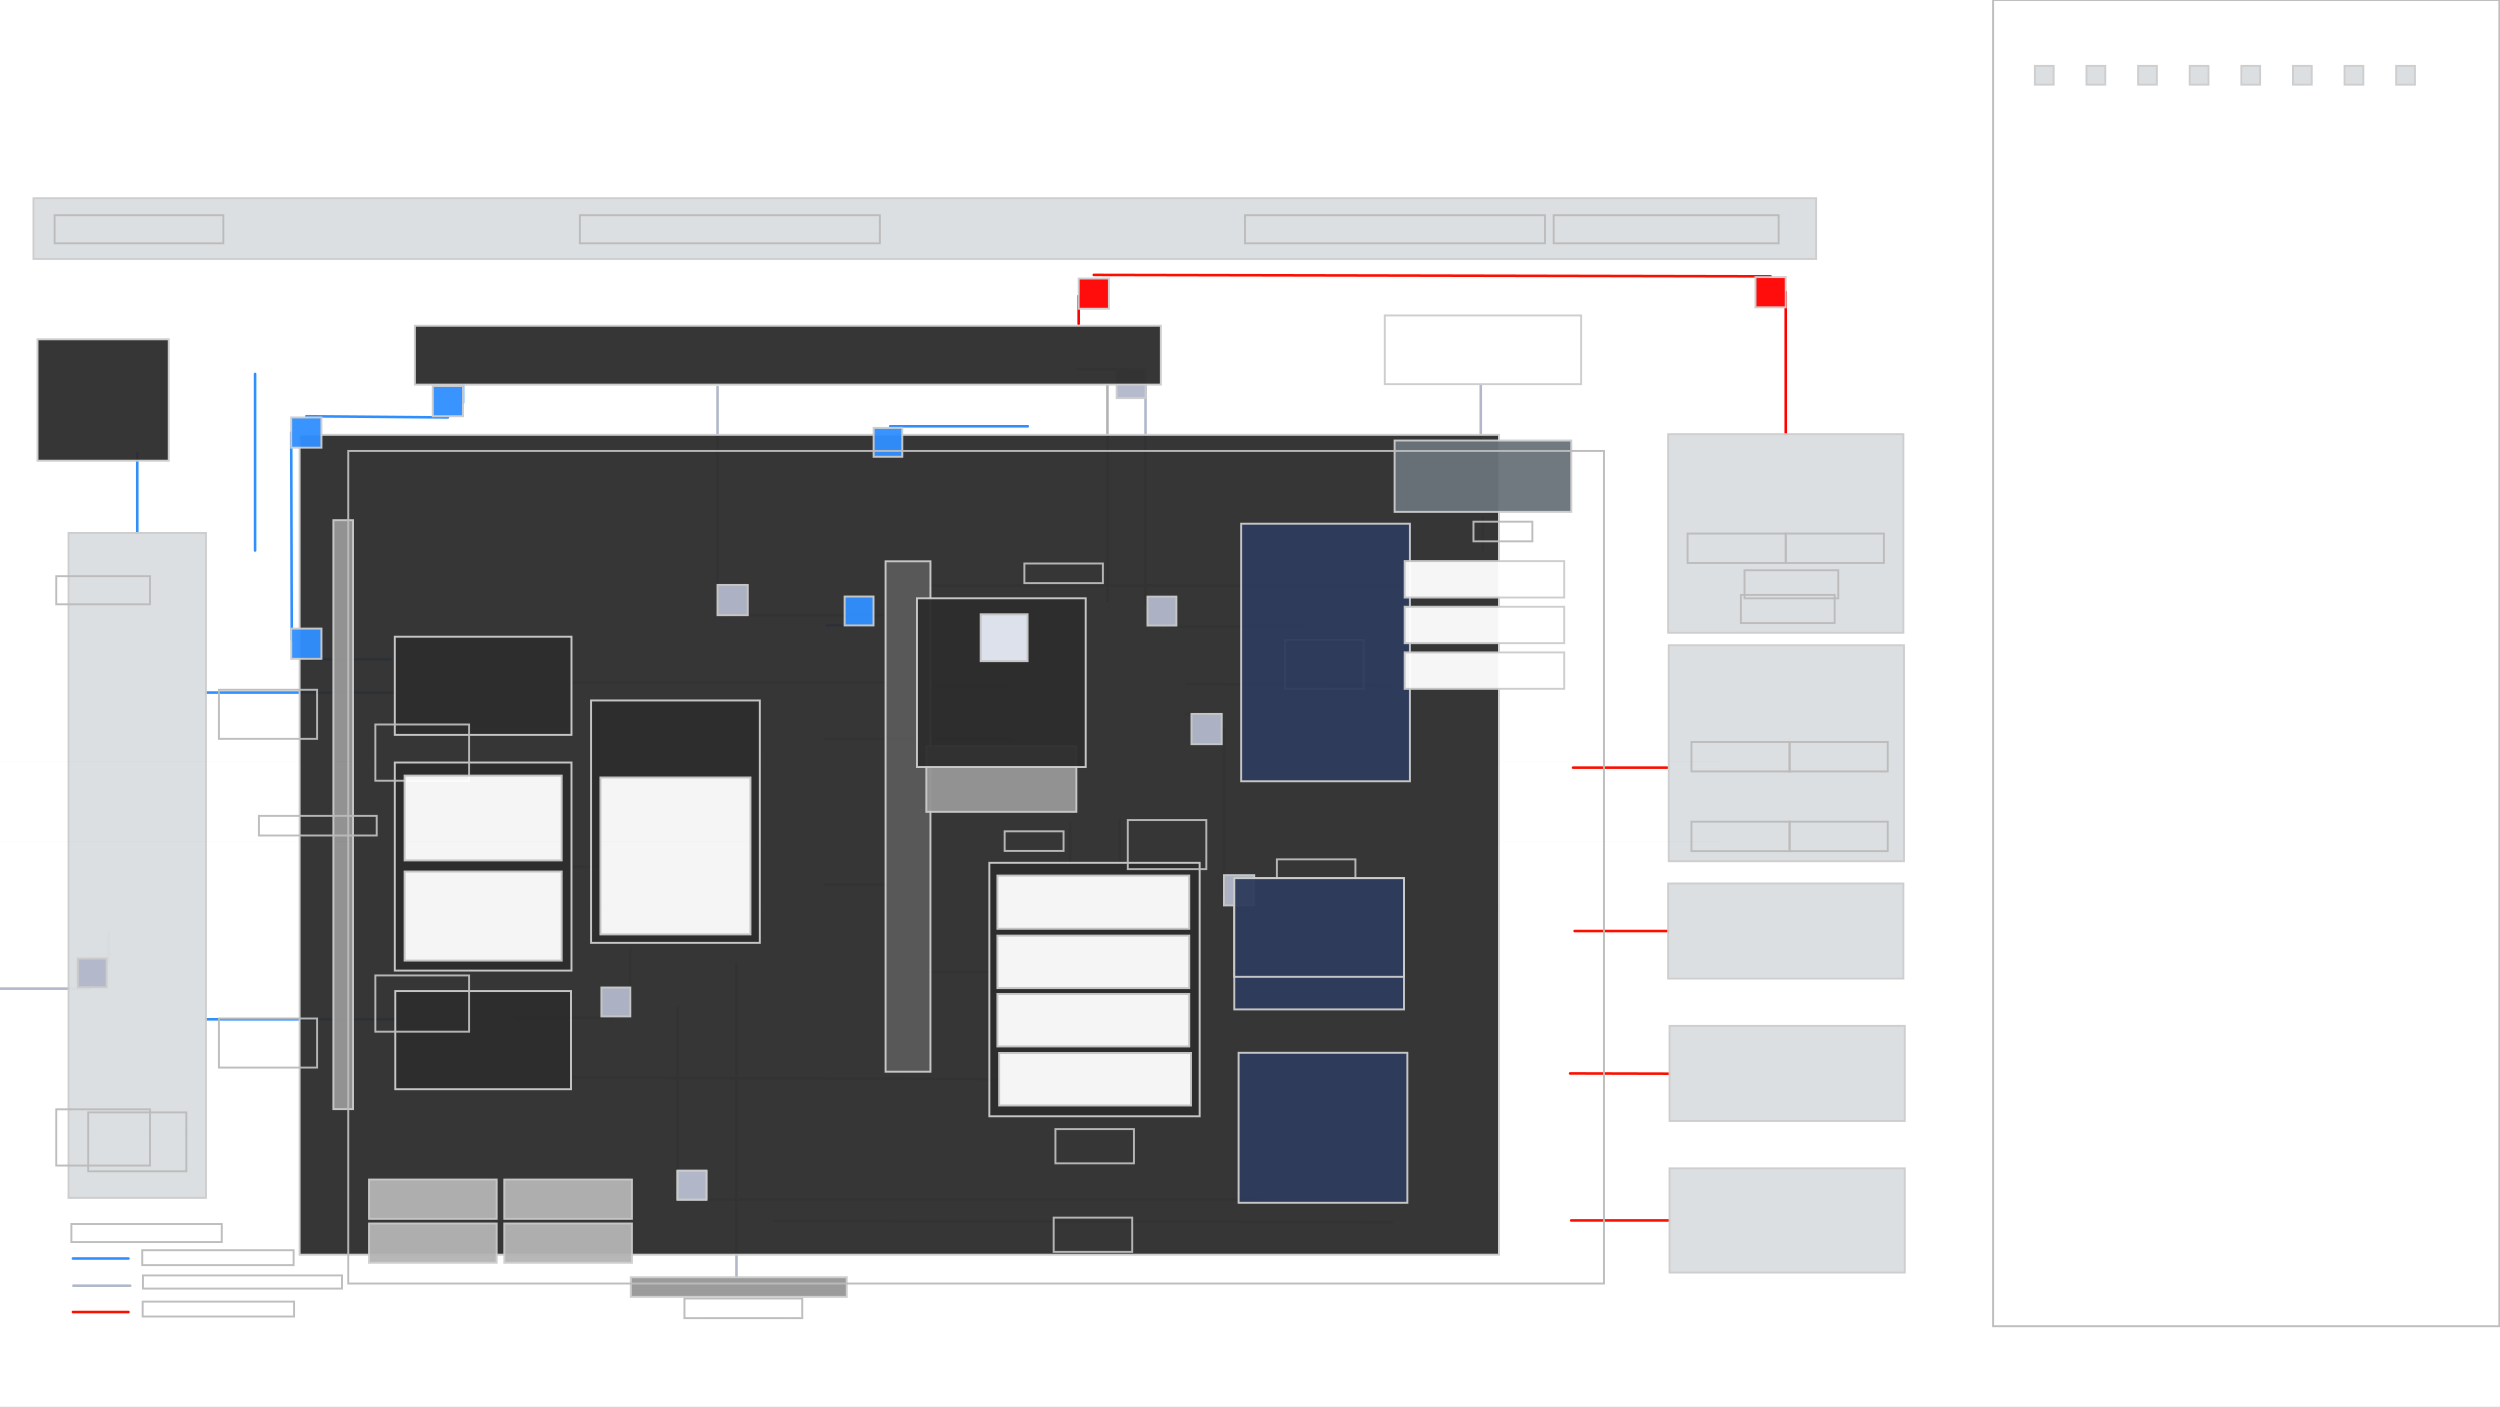
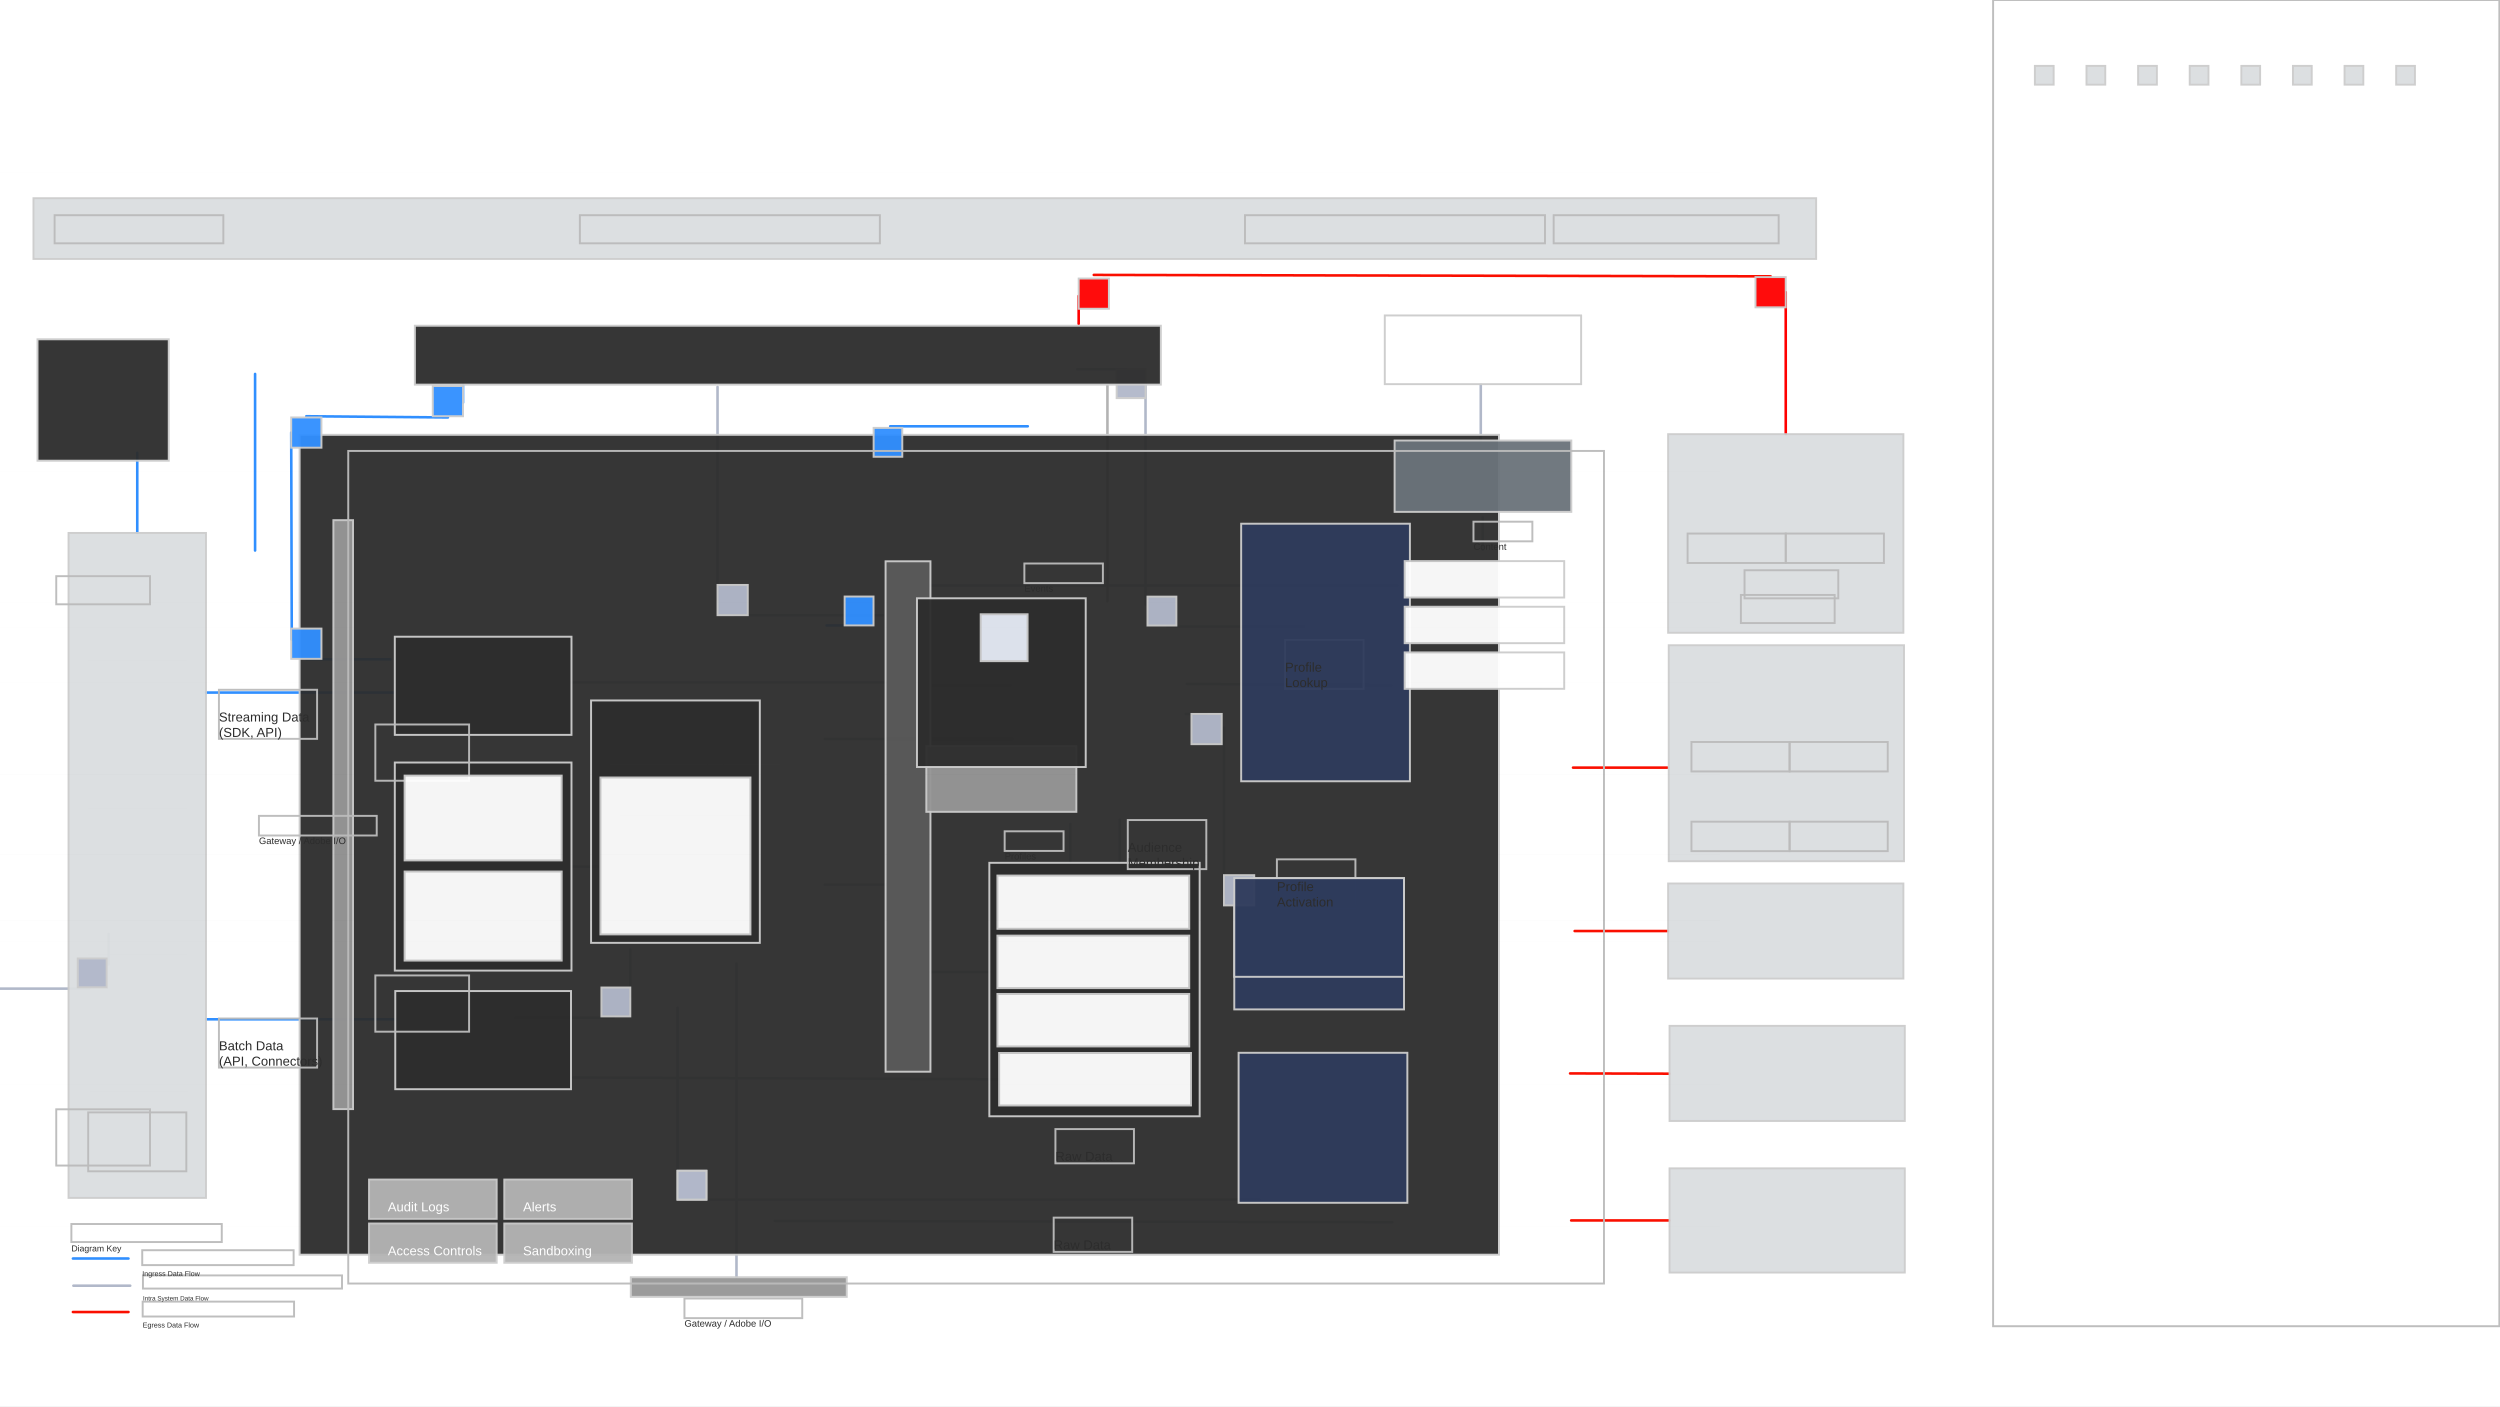
<svg xmlns="http://www.w3.org/2000/svg" viewBox="0 0 12192000 6858000" width="100%" height="100%" preserveAspectRatio="xMidYMid meet">
  <rect x="0" y="0" width="12192000" height="6858000" fill="#ffffff" />
  <g id="connectors">
    <line x1="2786996.00" y1="3327790.00" x2="4318784.00" y2="3327790.00" stroke="#B1B8C9" stroke-width="12700" fill="none" stroke-linecap="round" />
    <line x1="669387.00" y1="2208529.00" x2="669387.00" y2="2599121.00" stroke="#308FFF" stroke-width="12700" fill="none" stroke-linecap="round" />
    <line x1="4031189.00" y1="3050029.00" x2="4189522.00" y2="3050029.00" stroke="#308FFF" stroke-width="12700" fill="none" stroke-linecap="round" />
    <line x1="4341412.00" y1="2078854.00" x2="5012292.00" y2="2078854.00" stroke="#308FFF" stroke-width="12700" fill="none" stroke-linecap="round" />
    <line x1="1493846.00" y1="2029870.00" x2="2184282.00" y2="2035810.00" stroke="#308FFF" stroke-width="12700" fill="none" stroke-linecap="round" />
    <line x1="2258017.00" y1="1876631.00" x2="2258017.00" y2="1963496.00" stroke="#308FFF" stroke-width="12700" fill="none" stroke-linecap="round" />
    <line x1="1494503.00" y1="3215395.00" x2="1903872.00" y2="3215395.00" stroke="#308FFF" stroke-width="12700" fill="none" stroke-linecap="round" />
    <line x1="1004466.00" y1="4970913.00" x2="1927643.00" y2="4970913.00" stroke="#308FFF" stroke-width="12700" fill="none" stroke-linecap="round" />
    <line x1="2786996.00" y1="4226030.00" x2="3160826.00" y2="4228718.00" stroke="#B1B8C9" stroke-width="12700" fill="none" stroke-linecap="round" />
    <line x1="3073847.00" y1="4630479.00" x2="3073847.00" y2="4861577.00" stroke="#B1B8C9" stroke-width="12700" fill="none" stroke-linecap="round" />
    <line x1="2514600.00" y1="4963214.00" x2="2992239.00" y2="4963214.00" stroke="#B1B8C9" stroke-width="12700" fill="none" stroke-linecap="round" />
    <line x1="3591641.00" y1="4699296.00" x2="3591641.00" y2="6228827.00" stroke="#B1B8C9" stroke-width="12700" fill="none" stroke-linecap="round" />
    <line x1="6074824.00" y1="4420092.00" x2="6807197.00" y2="4422486.00" stroke="#B1B8C9" stroke-width="12700" fill="none" stroke-linecap="round" />
    <line x1="4529667.00" y1="3341994.00" x2="4926427.00" y2="3341996.00" stroke="#B1B8C9" stroke-width="12700" fill="none" stroke-linecap="round" />
    <line x1="4022457.00" y1="4314116.00" x2="4318785.00" y2="4314116.00" stroke="#B1B8C9" stroke-width="12700" fill="none" stroke-linecap="round" />
    <line x1="4537612.00" y1="4740244.00" x2="4824823.00" y2="4740244.00" stroke="#B1B8C9" stroke-width="12700" fill="none" stroke-linecap="round" />
    <line x1="4537612.00" y1="2855274.00" x2="6813233.00" y2="2855274.00" stroke="#B1B8C9" stroke-width="12700" fill="none" stroke-linecap="round" />
    <line x1="3364443.00" y1="5850429.00" x2="6139962.00" y2="5850429.00" stroke="#B1B8C9" stroke-width="12700" fill="none" stroke-linecap="round" />
    <line x1="3304173.00" y1="4915283.00" x2="3304173.00" y2="5779997.00" stroke="#B1B8C9" stroke-width="12700" fill="none" stroke-linecap="round" />
    <line x1="5692749.00" y1="3055552.00" x2="6356901.00" y2="3055552.00" stroke="#B1B8C9" stroke-width="12700" fill="none" stroke-linecap="round" />
    <line x1="5586487.00" y1="1871076.00" x2="5586487.00" y2="2947853.00" stroke="#B1B8C9" stroke-width="12700" fill="none" stroke-linecap="round" />
    <line x1="5253505.00" y1="1800651.00" x2="5493950.00" y2="1800651.00" stroke="#B1B8C9" stroke-width="12700" fill="none" stroke-linecap="round" />
    <line x1="5400721.00" y1="1879455.00" x2="5400721.00" y2="2931881.00" stroke="#B3B3B3" stroke-width="12700" fill="none" stroke-linecap="round" />
    <line x1="5219851.00" y1="4018763.00" x2="5219851.00" y2="4199319.00" stroke="#B1B8C9" stroke-width="12700" fill="none" stroke-linecap="round" />
    <line x1="5460766.00" y1="3997498.00" x2="5460766.00" y2="4199319.00" stroke="#B1B8C9" stroke-width="12700" fill="none" stroke-linecap="round" />
    <line x1="4022457.00" y1="3603790.00" x2="4936067.00" y2="3603790.00" stroke="#B1B8C9" stroke-width="12700" fill="none" stroke-linecap="round" />
    <line x1="7671371.00" y1="3743511.00" x2="8131277.00" y2="3743511.00" stroke="#FA0F00" stroke-width="12700" fill="none" stroke-linecap="round" />
    <line x1="7679267.00" y1="4540496.00" x2="8135205.00" y2="4540496.00" stroke="#FA0F00" stroke-width="12700" fill="none" stroke-linecap="round" />
    <line x1="7230847.00" y1="2522921.00" x2="7230847.00" y2="2681106.00" stroke="#B1B8C9" stroke-width="12700" fill="none" stroke-linecap="round" />
    <line x1="1004466.00" y1="3377620.00" x2="1920805.00" y2="3377620.00" stroke="#308FFF" stroke-width="12700" fill="none" stroke-linecap="round" />
    <line x1="430045.00" y1="3943128.00" x2="908729.00" y2="3943128.00" stroke="#D0D4DD" stroke-width="3175" fill="none" stroke-linecap="round" />
    <line x1="430045.00" y1="4654576.00" x2="908729.00" y2="4654576.00" stroke="#D0D4DD" stroke-width="3175" fill="none" stroke-linecap="round" />
    <line x1="430045.00" y1="3219323.00" x2="908729.00" y2="3219323.00" stroke="#D0D4DD" stroke-width="3175" fill="none" stroke-linecap="round" />
    <line x1="355601.00" y1="6137599.00" x2="626534.00" y2="6137599.00" stroke="#308FFF" stroke-width="12700" fill="none" stroke-linecap="round" />
    <line x1="357970.00" y1="6270095.00" x2="635001.00" y2="6270095.00" stroke="#B1B8C9" stroke-width="12700" fill="none" stroke-linecap="round" />
    <line x1="355601.00" y1="6398382.00" x2="626534.00" y2="6398382.00" stroke="#FA0F00" stroke-width="12700" fill="none" stroke-linecap="round" />
    <line x1="7657031.00" y1="5234878.00" x2="8142094.00" y2="5236143.00" stroke="#FA0F00" stroke-width="12700" fill="none" stroke-linecap="round" />
    <line x1="5969087.00" y1="3548569.00" x2="5969087.00" y2="4360188.00" stroke="#B1B8C9" stroke-width="12700" fill="none" stroke-linecap="round" />
    <line x1="5782733.00" y1="3481709.00" x2="5884358.00" y2="3481709.00" stroke="#B1B8C9" stroke-width="12700" fill="none" stroke-linecap="round" />
    <line x1="5260458.00" y1="1443323.00" x2="5260458.00" y2="1579229.00" stroke="#FF0000" stroke-width="12700" fill="none" stroke-linecap="round" />
    <line x1="5334189.00" y1="1340695.00" x2="8634887.00" y2="1347635.00" stroke="#FA0F00" stroke-width="12700" fill="none" stroke-linecap="round" />
    <line x1="1243975.00" y1="1823680.00" x2="1243976.00" y2="2684787.00" stroke="#308FFF" stroke-width="12700" fill="none" stroke-linecap="round" />
    <line x1="1420111.00" y1="2109545.00" x2="1422913.00" y2="3119295.00" stroke="#308FFF" stroke-width="12700" fill="none" stroke-linecap="round" />
    <line x1="7221460.00" y1="1873443.00" x2="7221460.00" y2="2148357.00" stroke="#B1B8C9" stroke-width="12700" fill="none" stroke-linecap="round" />
    <line x1="3499229.00" y1="1887133.00" x2="3499234.00" y2="2926382.00" stroke="#B1B8C9" stroke-width="12700" fill="none" stroke-linecap="round" />
    <line x1="3583172.00" y1="3000130.00" x2="4305782.00" y2="3000130.00" stroke="#B1B8C9" stroke-width="12700" fill="none" stroke-linecap="round" />
    <line x1="5788059.00" y1="3335270.00" x2="6783572.00" y2="3341994.00" stroke="#B1B8C9" stroke-width="12700" fill="none" stroke-linecap="round" />
    <line x1="3304173.00" y1="4915283.00" x2="3304173.00" y2="5779997.00" stroke="#B1B8C9" stroke-width="12700" fill="none" stroke-linecap="round" />
    <line x1="7662333.00" y1="5951925.00" x2="8142093.00" y2="5951925.00" stroke="#FA0F00" stroke-width="12700" fill="none" stroke-linecap="round" />
    <line x1="438511.00" y1="5323445.00" x2="917195.00" y2="5323445.00" stroke="#D0D4DD" stroke-width="3175" fill="none" stroke-linecap="round" />
    <line x1="2796196.00" y1="5254799.00" x2="4872691.00" y2="5263144.00" stroke="#B1B8C9" stroke-width="12700" fill="none" stroke-linecap="round" />
    <line x1="529717.00" y1="4554535.00" x2="529717.00" y2="4703120.00" stroke="#B1B8C9" stroke-width="12700" fill="none" stroke-linecap="round" />
    <line x1="-702494.00" y1="4821517.00" x2="434564.00" y2="4821517.00" stroke="#B1B8C9" stroke-width="12700" fill="none" stroke-linecap="round" />
    <line x1="8708622.00" y1="1425063.00" x2="8708783.00" y2="2117434.00" stroke="#FF0000" stroke-width="12700" fill="none" stroke-linecap="round" />
    <line x1="3778320.00" y1="5954036.00" x2="6790263.00" y2="5960390.00" stroke="#B1B8C9" stroke-width="12700" fill="none" stroke-linecap="round" />
  </g>
  <g id="boxes">
    <rect x="9719945.00" y="0.00" width="2468880.00" height="6467707.00" fill="none" stroke="#bbbbbb" stroke-width="9525" opacity="0.95" />
    <rect x="9923788.00" y="321411.00" width="91440.00" height="91440.00" fill="#DADDE0" stroke="#cccccc" stroke-width="9525" opacity="0.95" />
    <rect x="10175485.00" y="321411.00" width="91440.00" height="91440.00" fill="#DADDE0" stroke="#cccccc" stroke-width="9525" opacity="0.95" />
    <rect x="10427182.00" y="321411.00" width="91440.00" height="91440.00" fill="#DADDE0" stroke="#cccccc" stroke-width="9525" opacity="0.95" />
    <rect x="10678879.00" y="321411.00" width="91440.00" height="91440.00" fill="#DADDE0" stroke="#cccccc" stroke-width="9525" opacity="0.95" />
    <rect x="10930576.00" y="321411.00" width="91440.00" height="91440.00" fill="#DADDE0" stroke="#cccccc" stroke-width="9525" opacity="0.95" />
    <rect x="11182275.00" y="321411.00" width="91440.00" height="91440.00" fill="#DADDE0" stroke="#cccccc" stroke-width="9525" opacity="0.95" />
    <rect x="11433974.00" y="321411.00" width="91440.00" height="91440.00" fill="#DADDE0" stroke="#cccccc" stroke-width="9525" opacity="0.95" />
    <rect x="11685673.00" y="321411.00" width="91440.00" height="91440.00" fill="#DADDE0" stroke="#cccccc" stroke-width="9525" opacity="0.95" />
    <rect x="8135204.00" y="2117434.00" width="1147158.00" height="968415.00" fill="#DADDE0" stroke="#cccccc" stroke-width="9525" opacity="0.95" />
    <rect x="8138160.00" y="3146816.00" width="1147158.00" height="1053105.00" fill="#DADDE0" stroke="#cccccc" stroke-width="9525" opacity="0.95" />
    <rect x="1461094.00" y="2120497.00" width="5849119.00" height="3998426.00" fill="#2C2C2C" stroke="#cccccc" stroke-width="9525" opacity="0.95" />
    <rect x="1625876.00" y="2536772.00" width="95737.00" height="2872105.00" fill="#969696" stroke="#cccccc" stroke-width="9525" opacity="0.95" />
    <rect x="4119097.00" y="2909178.00" width="140851.00" height="140851.00" fill="#308FFF" stroke="#cccccc" stroke-width="9525" opacity="0.95" />
    <rect x="4260506.00" y="2086718.00" width="139738.00" height="140851.00" fill="#308FFF" stroke="#cccccc" stroke-width="9525" opacity="0.95" />
    <rect x="2110547.00" y="1882400.00" width="147470.00" height="147470.00" fill="#308FFF" stroke="#cccccc" stroke-width="9525" opacity="0.95" />
    <rect x="1420153.00" y="3065544.00" width="147470.00" height="147470.00" fill="#308FFF" stroke="#cccccc" stroke-width="9525" opacity="0.95" />
    <rect x="1420111.00" y="2035810.00" width="147470.00" height="147470.00" fill="#308FFF" stroke="#cccccc" stroke-width="9525" opacity="0.95" />
    <rect x="2932996.00" y="4815920.00" width="140851.00" height="140851.00" fill="#B1B8C9" stroke="#cccccc" stroke-width="9525" opacity="0.95" />
    <rect x="3304172.00" y="5709571.00" width="140851.00" height="140851.00" fill="#B1B8C9" stroke="#cccccc" stroke-width="9525" opacity="0.95" />
    <rect x="5596085.00" y="2909695.00" width="140851.00" height="140851.00" fill="#B1B8C9" stroke="#cccccc" stroke-width="9525" opacity="0.95" />
    <rect x="5445637.00" y="1800660.00" width="140851.00" height="140851.00" fill="#B1B8C9" stroke="#cccccc" stroke-width="9525" opacity="0.95" />
    <rect x="163286.00" y="966653.00" width="8693591.00" height="296092.00" fill="#DADDE0" stroke="#cccccc" stroke-width="9525" opacity="0.95" />
    <rect x="266267.00" y="1049472.00" width="822960.00" height="137160.00" fill="none" stroke="#bbbbbb" stroke-width="9525" opacity="0.95" />
    <rect x="2827942.00" y="1049472.00" width="1463040.00" height="137160.00" fill="none" stroke="#bbbbbb" stroke-width="9525" opacity="0.95" />
    <rect x="6071602.00" y="1049472.00" width="1463040.00" height="137160.00" fill="none" stroke="#bbbbbb" stroke-width="9525" opacity="0.95" />
    <rect x="7576954.00" y="1049472.00" width="1097280.00" height="137160.00" fill="none" stroke="#bbbbbb" stroke-width="9525" opacity="0.95" />
    <rect x="4318785.00" y="2737358.00" width="218827.00" height="2489158.00" fill="#595959" stroke="#cccccc" stroke-width="9525" opacity="0.95" />
    <rect x="4824822.00" y="4207787.00" width="1025645.00" height="1236133.00" fill="#2C2C2C" stroke="#cccccc" stroke-width="9525" opacity="0.95" />
    <rect x="4517571.00" y="3639112.00" width="731520.00" height="320040.00" fill="#969696" stroke="#cccccc" stroke-width="9525" opacity="0.95" />
    <rect x="4471851.00" y="2917738.00" width="822960.00" height="822960.00" fill="#2C2C2C" stroke="#cccccc" stroke-width="9525" opacity="0.95" />
    <rect x="4782659.00" y="2995695.00" width="228600.00" height="228600.00" fill="#E5EAF5" stroke="#cccccc" stroke-width="9525" opacity="0.95" />
    <rect x="2882537.00" y="3415968.00" width="822960.00" height="1182157.00" fill="#2C2C2C" stroke="#cccccc" stroke-width="9525" opacity="0.95" />
    <rect x="2928257.00" y="3791715.00" width="731520.00" height="765211.00" fill="#FFFFFF" stroke="#cccccc" stroke-width="9525" opacity="0.95" />
    <rect x="1925364.00" y="3105128.00" width="861632.00" height="478684.00" fill="#2C2C2C" stroke="#cccccc" stroke-width="9525" opacity="0.95" />
    <rect x="1925364.00" y="3718690.00" width="861632.00" height="1014680.00" fill="#2C2C2C" stroke="#cccccc" stroke-width="9525" opacity="0.95" />
    <rect x="1973232.00" y="4250318.00" width="765895.00" height="434224.00" fill="#FFFFFF" stroke="#cccccc" stroke-width="9525" opacity="0.95" />
    <rect x="1927644.00" y="4833181.00" width="857072.00" height="478684.00" fill="#2C2C2C" stroke="#cccccc" stroke-width="9525" opacity="0.95" />
    <rect x="334308.00" y="2599122.00" width="670158.00" height="3242734.00" fill="#DADDE0" stroke="#cccccc" stroke-width="9525" opacity="0.95" />
    <rect x="274319.00" y="2809885.00" width="457200.00" height="137160.00" fill="none" stroke="#bbbbbb" stroke-width="9525" opacity="0.95" />
    <rect x="274319.00" y="5409843.00" width="457200.00" height="274320.00" fill="none" stroke="#bbbbbb" stroke-width="9525" opacity="0.95" />
    <rect x="2023205.00" y="1588520.00" width="3638000.00" height="287210.00" fill="#2C2C2C" stroke="#cccccc" stroke-width="9525" opacity="0.95" />
    <rect x="7185834.00" y="2544190.00" width="287211.00" height="95737.00" fill="none" stroke="#bbbbbb" stroke-width="9525" opacity="0.95" />
    <rect x="6753409.00" y="1538364.00" width="957368.00" height="335079.00" fill="#FFFFFF" stroke="#cccccc" stroke-width="9525" opacity="0.95" />
    <rect x="6801277.00" y="2148357.00" width="861632.00" height="347952.00" fill="#6A727A" stroke="#cccccc" stroke-width="9525" opacity="0.95" />
    <rect x="6040403.00" y="5134249.00" width="822960.00" height="731520.00" fill="#2E3B5B" stroke="#cccccc" stroke-width="9525" opacity="0.95" />
    <rect x="8230096.00" y="2602020.00" width="478684.00" height="143605.00" fill="none" stroke="#bbbbbb" stroke-width="9525" opacity="0.95" />
    <rect x="8708780.00" y="2602020.00" width="478684.00" height="143605.00" fill="none" stroke="#bbbbbb" stroke-width="9525" opacity="0.95" />
    <rect x="8248758.00" y="4007192.00" width="478684.00" height="143605.00" fill="none" stroke="#bbbbbb" stroke-width="9525" opacity="0.95" />
    <rect x="8727442.00" y="4007192.00" width="478684.00" height="143605.00" fill="none" stroke="#bbbbbb" stroke-width="9525" opacity="0.95" />
    <rect x="8248758.00" y="3618558.00" width="478684.00" height="143605.00" fill="none" stroke="#bbbbbb" stroke-width="9525" opacity="0.95" />
    <rect x="8727442.00" y="3618558.00" width="478684.00" height="143605.00" fill="none" stroke="#bbbbbb" stroke-width="9525" opacity="0.95" />
    <rect x="8135205.00" y="4308658.00" width="1147158.00" height="463676.00" fill="#DADDE0" stroke="#cccccc" stroke-width="9525" opacity="0.95" />
    <rect x="182879.00" y="1654629.00" width="640080.00" height="592182.00" fill="#2C2C2C" stroke="#cccccc" stroke-width="9525" opacity="0.95" />
    <rect x="1067715.00" y="4967028.00" width="478684.00" height="239342.00" fill="none" stroke="#bbbbbb" stroke-width="9525" opacity="0.95" />
    <rect x="1067715.00" y="3363850.00" width="478684.00" height="239342.00" fill="none" stroke="#bbbbbb" stroke-width="9525" opacity="0.95" />
    <rect x="3337929.00" y="6332521.00" width="574421.00" height="95737.00" fill="none" stroke="#bbbbbb" stroke-width="9525" opacity="0.95" />
    <rect x="6266817.00" y="3120826.00" width="382947.00" height="239342.00" fill="none" stroke="#bbbbbb" stroke-width="9525" opacity="0.95" />
    <rect x="5147069.00" y="5506339.00" width="382947.00" height="167038.00" fill="none" stroke="#bbbbbb" stroke-width="9525" opacity="0.95" />
    <rect x="4995661.00" y="2748099.00" width="382947.00" height="95737.00" fill="none" stroke="#bbbbbb" stroke-width="9525" opacity="0.95" />
    <rect x="6227150.00" y="4190855.00" width="382947.00" height="239342.00" fill="none" stroke="#bbbbbb" stroke-width="9525" opacity="0.95" />
    <rect x="4899528.00" y="4054087.00" width="287211.00" height="95737.00" fill="none" stroke="#bbbbbb" stroke-width="9525" opacity="0.95" />
    <rect x="5499987.00" y="3999219.00" width="382947.00" height="239342.00" fill="none" stroke="#bbbbbb" stroke-width="9525" opacity="0.95" />
    <rect x="1262781.00" y="3978828.00" width="574421.00" height="95737.00" fill="none" stroke="#bbbbbb" stroke-width="9525" opacity="0.95" />
    <rect x="1830465.00" y="3533185.00" width="457200.00" height="274320.00" fill="none" stroke="#bbbbbb" stroke-width="9525" opacity="0.95" />
    <rect x="1830465.00" y="4756989.00" width="457200.00" height="274320.00" fill="none" stroke="#bbbbbb" stroke-width="9525" opacity="0.95" />
    <rect x="1799816.00" y="5752504.00" width="622289.00" height="191474.00" fill="#B3B3B3" stroke="#cccccc" stroke-width="9525" opacity="0.95" />
    <rect x="3076310.00" y="6228827.00" width="1053105.00" height="95737.00" fill="#969696" stroke="#cccccc" stroke-width="9525" opacity="0.95" />
    <rect x="1973232.00" y="3782487.00" width="765895.00" height="413569.00" fill="#FFFFFF" stroke="#cccccc" stroke-width="9525" opacity="0.95" />
    <rect x="4864224.00" y="4269939.00" width="935442.00" height="259582.00" fill="#FFFFFF" stroke="#cccccc" stroke-width="9525" opacity="0.95" />
    <rect x="2459422.00" y="5752504.00" width="622289.00" height="191474.00" fill="#B3B3B3" stroke="#cccccc" stroke-width="9525" opacity="0.95" />
    <rect x="1799816.00" y="5966816.00" width="622289.00" height="191474.00" fill="#B3B3B3" stroke="#cccccc" stroke-width="9525" opacity="0.95" />
    <rect x="2459422.00" y="5966816.00" width="622289.00" height="191474.00" fill="#B3B3B3" stroke="#cccccc" stroke-width="9525" opacity="0.95" />
    <rect x="4864224.00" y="4562833.00" width="935441.00" height="256032.00" fill="#FFFFFF" stroke="#cccccc" stroke-width="9525" opacity="0.95" />
    <rect x="4864224.00" y="4847260.00" width="935442.00" height="256032.00" fill="#FFFFFF" stroke="#cccccc" stroke-width="9525" opacity="0.95" />
    <rect x="6052915.00" y="2554077.00" width="822960.00" height="1255992.00" fill="#2E3B5B" stroke="#cccccc" stroke-width="9525" opacity="0.95" />
    <rect x="6850333.00" y="2736375.00" width="777962.00" height="177617.00" fill="#FFFFFF" stroke="#cccccc" stroke-width="9525" opacity="0.95" />
    <rect x="6850333.00" y="2959022.00" width="777962.00" height="177617.00" fill="#FFFFFF" stroke="#cccccc" stroke-width="9525" opacity="0.95" />
    <rect x="6850333.00" y="3181669.00" width="777962.00" height="177617.00" fill="#FFFFFF" stroke="#cccccc" stroke-width="9525" opacity="0.95" />
    <rect x="6019327.00" y="4282594.00" width="827757.00" height="640080.00" fill="#2E3B5B" stroke="#cccccc" stroke-width="9525" opacity="0.95" />
    <rect x="1698332.00" y="2199185.00" width="6123974.00" height="4060349.00" fill="none" stroke="#bbbbbb" stroke-width="9525" opacity="0.95" />
    <rect x="693582.00" y="6097047.00" width="738372.00" height="72643.00" fill="none" stroke="#bbbbbb" stroke-width="9525" opacity="0.95" />
    <rect x="697133.00" y="6219953.00" width="970794.00" height="64176.00" fill="none" stroke="#bbbbbb" stroke-width="9525" opacity="0.95" />
    <rect x="695768.00" y="6347772.00" width="738372.00" height="72643.00" fill="none" stroke="#bbbbbb" stroke-width="9525" opacity="0.95" />
    <rect x="348091.00" y="5969230.00" width="733460.00" height="87936.00" fill="none" stroke="#bbbbbb" stroke-width="9525" opacity="0.95" />
    <rect x="8507768.00" y="2780865.00" width="457200.00" height="137160.00" fill="none" stroke="#bbbbbb" stroke-width="9525" opacity="0.95" />
    <rect x="8490050.00" y="2901375.00" width="457200.00" height="137160.00" fill="none" stroke="#bbbbbb" stroke-width="9525" opacity="0.95" />
    <rect x="8142094.00" y="5003040.00" width="1147158.00" height="463676.00" fill="#DADDE0" stroke="#cccccc" stroke-width="9525" opacity="0.95" />
    <rect x="5969087.00" y="4268025.00" width="147470.00" height="147470.00" fill="#B1B8C9" stroke="#cccccc" stroke-width="9525" opacity="0.95" />
    <rect x="5810623.00" y="3481709.00" width="147470.00" height="147470.00" fill="#B1B8C9" stroke="#cccccc" stroke-width="9525" opacity="0.95" />
    <rect x="5260454.00" y="1358268.00" width="147470.00" height="147470.00" fill="#FF0000" stroke="#cccccc" stroke-width="9525" opacity="0.95" />
    <rect x="8561152.00" y="1351328.00" width="147470.00" height="147470.00" fill="#FF0000" stroke="#cccccc" stroke-width="9525" opacity="0.95" />
    <rect x="3499234.00" y="2852647.00" width="147470.00" height="147470.00" fill="#B1B8C9" stroke="#cccccc" stroke-width="9525" opacity="0.95" />
    <rect x="6019327.00" y="4282594.00" width="827757.00" height="481165.00" fill="#2E3B5B" stroke="#cccccc" stroke-width="9525" opacity="0.95" />
    <rect x="4872691.00" y="5135128.00" width="935442.00" height="256032.00" fill="#FFFFFF" stroke="#cccccc" stroke-width="9525" opacity="0.95" />
    <rect x="3304172.00" y="5709571.00" width="140851.00" height="140851.00" fill="#B1B8C9" stroke="#cccccc" stroke-width="9525" opacity="0.95" />
    <rect x="5138592.00" y="5938139.00" width="382947.00" height="167038.00" fill="none" stroke="#bbbbbb" stroke-width="9525" opacity="0.95" />
    <rect x="8142093.00" y="5697925.00" width="1147158.00" height="508000.00" fill="#DADDE0" stroke="#cccccc" stroke-width="9525" opacity="0.95" />
    <rect x="430045.00" y="5424987.00" width="478684.00" height="287210.00" fill="none" stroke="#bbbbbb" stroke-width="9525" opacity="0.95" />
    <rect x="379368.00" y="4674223.00" width="140851.00" height="140851.00" fill="#B1B8C9" stroke="#cccccc" stroke-width="9525" opacity="0.95" />
  </g>
-   <g id="labels" font-family="system-ui,Segoe UI,Arial,sans-serif" fill="#111111">
-     <text x="9843389.00" y="264000.00" font-size="220000">Adobe Experience Platform is a powerful, flexible, open, and centralized data foundation that collects, standardizes, governs, applies AI insights to, and unifies data to offer thoughtful and relevant</text>
-     <text x="8192561.90" y="2375678.00" font-size="215203">Inbound Experiences</text>
-     <text x="8195517.90" y="3410816.00" font-size="220000">Message Delivery</text>
-     <text x="1753549.95" y="2384497.00" font-size="220000">Adobe Experience Platform</text>
-     <text x="307415.00" y="1145472.00" font-size="80000">DATA COLLECTION</text>
-     <text x="2901094.00" y="1145472.00" font-size="80000">PROFILE &amp; DATA MANGEMENT</text>
-     <text x="6144754.00" y="1145472.00" font-size="80000">EXPERIENCE DECISIONING</text>
-     <text x="7631818.00" y="1145472.00" font-size="80000">CUSTOMER ENGAGEMENT</text>
-     <text x="4329726.35" y="3001358.00" font-size="220000">Pipeline</text>
-     <text x="4554147.00" y="3735112.00" font-size="80000">Identity Graph</text>
-     <text x="4512999.00" y="3137194.00" font-size="182880">Real-Time Customer Profile</text>
-     <text x="2923685.00" y="3679968.00" font-size="220000">Data Lake (Raw Profile Data)</text>
-     <text x="2964833.00" y="3995771.27" font-size="170047">Data Governance</text>
-     <text x="1968445.60" y="3232777.07" font-size="106374">Streaming Data Collection</text>
-     <text x="2011526.75" y="4366111.07" font-size="96494">Intelligence &amp; AI</text>
-     <text x="1970497.60" y="4960830.07" font-size="106374">Batch Data Collection</text>
-     <text x="297179.00" y="2905885.00" font-size="80000">SDK</text>
-     <text x="297179.00" y="5505843.00" font-size="80000">ETL Ecosystem</text>
-     <text x="2205105.00" y="1684520.00" font-size="80000">Edge Network &amp; Edge Profile</text>
-     <text x="7200194.55" y="2640190.00" font-size="80000">Content</text>
-     <text x="6801277.40" y="1634364.00" font-size="80000">Creative Cloud</text>
-     <text x="6844358.60" y="2244357.00" font-size="80000">AEM Assets Essentials</text>
-     <text x="6081551.00" y="5329321.00" font-size="162560">Customer Journey Analytics</text>
-     <text x="8254030.20" y="2698020.00" font-size="80000">Desktop</text>
-     <text x="8732714.20" y="2698020.00" font-size="80000">Mobile</text>
-     <text x="8272692.20" y="4103192.00" font-size="80000">SMS</text>
-     <text x="8751376.20" y="4103192.00" font-size="80000">Direct Mail</text>
-     <text x="8272692.20" y="3714558.00" font-size="80000">Email</text>
-     <text x="8751376.20" y="3714558.00" font-size="80000">Mobile</text>
-     <text x="8192562.90" y="4432304.93" font-size="103039">Paid Media Display         Social</text>
-     <text x="214883.00" y="1812544.20" font-size="131596">Tags (Client Side)</text>
-     <text x="1091649.20" y="5063028.00" font-size="80000">Batch Data (API, Connectors)</text>
-     <text x="1091649.20" y="3459850.00" font-size="80000">Streaming Data (SDK, API)</text>
-     <text x="3366650.05" y="6428521.00" font-size="80000">Gateway / Adobe I/O</text>
-     <text x="6285964.35" y="3216826.00" font-size="80000">Profile Lookup</text>
-     <text x="5166216.35" y="5602339.00" font-size="80000">Raw Data</text>
-     <text x="5014808.35" y="2844099.00" font-size="80000">Events</text>
-     <text x="6246297.35" y="4286855.00" font-size="80000">Profile Activation</text>
-     <text x="4913888.55" y="4150087.00" font-size="80000">Profiles</text>
-     <text x="5519134.35" y="4095219.00" font-size="80000">Audience Membership</text>
-     <text x="1291502.05" y="4074828.00" font-size="80000">Gateway / Adobe I/O</text>
-     <text x="1853325.00" y="3629185.00" font-size="80000">Cloud Apps/ 3 rd  Party</text>
-     <text x="1853325.00" y="4852989.00" font-size="80000">Enterprise Sources</text>
-     <text x="1830930.45" y="5848504.00" font-size="80000">Audit Logs</text>
-     <text x="2011526.75" y="3892772.07" font-size="91904">Query Service</text>
-     <text x="4910996.10" y="4365939.00" font-size="80000">Streaming Segmentation</text>
-     <text x="2490536.45" y="5848504.00" font-size="80000">Alerts</text>
-     <text x="1830930.45" y="6062816.00" font-size="80000">Access   Controls</text>
-     <text x="2490536.45" y="6062816.00" font-size="80000">Sandboxing</text>
-     <text x="4910996.05" y="4658833.00" font-size="80000">Batch Segmentation</text>
-     <text x="4910996.10" y="4943260.00" font-size="80000">Audience Composition</text>
-     <text x="6094063.00" y="2818077.00" font-size="220000">Journey Optimizer</text>
-     <text x="6889231.10" y="2832375.00" font-size="80000">Journeys</text>
-     <text x="6889231.10" y="3055022.00" font-size="80000">Decision   Mgt .</text>
-     <text x="6889231.10" y="3277669.00" font-size="80000">Message   Exec .</text>
-     <text x="6060714.85" y="4453282.00" font-size="142240">Real-Time  CDP</text>
-     <text x="730500.60" y="6193047.00" font-size="80000">Ingress Data Flow</text>
-     <text x="745672.70" y="6315953.00" font-size="80000">Intra System Data Flow</text>
-     <text x="732686.60" y="6443772.00" font-size="80000">Egress Data Flow</text>
-     <text x="384764.00" y="6065230.00" font-size="80000">Diagram Key</text>
-     <text x="8530628.00" y="2876865.00" font-size="80000">Code-based</text>
-     <text x="8512910.00" y="2997375.00" font-size="80000">&lt;/&gt;</text>
-     <text x="8199451.90" y="5126686.93" font-size="103039">Journey Reporting Dashboards         Analysis</text>
-     <text x="6060714.85" y="4410904.67" font-size="106926">Mix Modeler</text>
-     <text x="4919463.10" y="5231128.00" font-size="80000">Federated Audience Composition</text>
-     <text x="5157739.35" y="6034139.00" font-size="80000">Raw Data</text>
-     <text x="8199450.90" y="5833391.67" font-size="112889">Marketing Performance Reporting Dashboards         Analysis</text>
-     <text x="453979.20" y="5520987.00" font-size="80000">External Data Warehouse</text>
+   <g id="labels" font-family="system-ui,Segoe UI,Arial,sans-serif">
+     <text font-size="203200" fill="#2C2C2C">
+       <tspan x="9902825.00" y="843280.00">Adobe Experience Platform is a powerful, flexible, open, and centralized data foundation that collects, standardizes, governs, applies AI insights to, and unifies data to offer thoughtful and relevant digital customer experiences.</tspan>
+     </text>
+     <text font-size="88900" fill="#2C2C2C">
+       <tspan x="8135204.00" y="2297774.00">Inbound Experiences</tspan>
+     </text>
+     <text font-size="88900" fill="#2C2C2C">
+       <tspan x="8138160.00" y="3327156.00">Message Delivery</tspan>
+     </text>
+     <text font-size="101600" fill="#2C2C2C">
+       <tspan x="1552534.00" y="2313537.00">Adobe Experience Platform</tspan>
+     </text>
+     <text font-size="65837" fill="#000000">
+       <tspan x="266267.00" y="1206748.80">DATA COLLECTION</tspan>
+     </text>
+     <text font-size="65837" fill="#000000">
+       <tspan x="2827942.00" y="1206748.80">PROFILE &amp; DATA MANGEMENT</tspan>
+     </text>
+     <text font-size="65837" fill="#000000">
+       <tspan x="6071602.00" y="1206748.80">EXPERIENCE DECISIONING</tspan>
+     </text>
+     <text font-size="65837" fill="#000000">
+       <tspan x="7576954.00" y="1206748.80">CUSTOMER ENGAGEMENT</tspan>
+     </text>
+     <text transform="rotate(-90 4428198.50 3981937.00)" font-size="88900" fill="#FFFFFF" text-anchor="middle" dominant-baseline="middle" x="4428198.50" y="3981937.00">Pipeline</text>
+     <text font-size="88900" fill="#FFFFFF">
+       <tspan x="4517571.00" y="3819452.00">Identity Graph</tspan>
+     </text>
+     <text font-size="101600" fill="#FFFFFF">
+       <tspan x="4563291.00" y="3110778.00">Real-Time</tspan>
+       <tspan x="4563291.00" dy="119888.00">Customer</tspan>
+       <tspan x="4563291.00" dy="119888.00">Profile</tspan>
+     </text>
+     <text font-size="101600" fill="#FFFFFF">
+       <tspan x="2973977.00" y="3609008.00">Data Lake</tspan>
+       <tspan x="2973977.00" dy="119888.00">(Raw Profile Data)</tspan>
+     </text>
+     <text font-size="95250" fill="#000000">
+       <tspan x="3019697.00" y="3978405.00">Data Governance</tspan>
+     </text>
+     <text font-size="95250" fill="#FFFFFF">
+       <tspan x="2016804.00" y="3291818.00">Streaming Data Collection</tspan>
+     </text>
+     <text font-size="95250" fill="#000000">
+       <tspan x="2064672.00" y="4437008.00">Intelligence &amp; AI</tspan>
+     </text>
+     <text font-size="95250" fill="#FFFFFF">
+       <tspan x="2019084.00" y="5019871.00">Batch</tspan>
+       <tspan x="2019084.00" dy="112395.00">Data Collection</tspan>
+     </text>
+     <text font-size="65837" fill="#000000">
+       <tspan x="274319.00" y="2967161.80">SDK</tspan>
+     </text>
+     <text font-size="88900" fill="#000000">
+       <tspan x="274319.00" y="5590183.00">ETL Ecosystem</tspan>
+     </text>
+     <text font-size="95250" fill="#FFFFFF">
+       <tspan x="2114645.00" y="1775210.00">Edge Network &amp; Edge Profile</tspan>
+     </text>
+     <text font-size="45954" fill="#2C2C2C">
+       <tspan x="7185834.00" y="2681583.76">Content</tspan>
+     </text>
+     <text font-size="95250" fill="#2C2C2C">
+       <tspan x="6753409.00" y="1725054.00">Creative Cloud</tspan>
+     </text>
+     <text font-size="95250" fill="#FFFFFF">
+       <tspan x="7075597.00" y="2335047.00">AEM Assets</tspan>
+       <tspan x="7075597.00" dy="112395.00">Essentials</tspan>
+     </text>
+     <text font-size="95250" fill="#FFFFFF">
+       <tspan x="6131843.00" y="5320939.00">Customer Journey Analytics</tspan>
+     </text>
+     <text font-size="68930" fill="#000000">
+       <tspan x="8230096.00" y="2762390.40">Desktop</tspan>
+     </text>
+     <text font-size="68930" fill="#000000">
+       <tspan x="8708780.00" y="2762390.40">Mobile</tspan>
+     </text>
+     <text font-size="68930" fill="#000000">
+       <tspan x="8248758.00" y="4167562.40">SMS</tspan>
+     </text>
+     <text font-size="68930" fill="#000000">
+       <tspan x="8727442.00" y="4167562.40">Direct Mail</tspan>
+     </text>
+     <text font-size="68930" fill="#000000">
+       <tspan x="8248758.00" y="3778928.40">Email</tspan>
+     </text>
+     <text font-size="68930" fill="#000000">
+       <tspan x="8727442.00" y="3778928.40">Mobile</tspan>
+     </text>
+     <text font-size="88900" fill="#2C2C2C">
+       <tspan x="8135205.00" y="4488998.00">Paid Media</tspan>
+       <tspan x="8135205.00" dy="104902.00">Display         Social</tspan>
+     </text>
+     <text font-size="101600" fill="#FFFFFF">
+       <tspan x="274319.00" y="1847669.00">Tags</tspan>
+       <tspan x="274319.00" dy="119888.00">(Client Side)</tspan>
+     </text>
+     <text font-size="63500" fill="#2C2C2C">
+       <tspan x="1067715.00" y="5121968.00">Batch Data</tspan>
+       <tspan x="1067715.00" dy="74930.00">(API, Connectors)</tspan>
+     </text>
+     <text font-size="63500" fill="#2C2C2C">
+       <tspan x="1067715.00" y="3518790.00">Streaming Data</tspan>
+       <tspan x="1067715.00" dy="74930.00">(SDK, API)</tspan>
+     </text>
+     <text font-size="45954" fill="#2C2C2C">
+       <tspan x="3337929.00" y="6469914.76">Gateway / Adobe I/O</tspan>
+     </text>
+     <text font-size="63500" fill="#2C2C2C">
+       <tspan x="6266817.00" y="3275766.00">Profile</tspan>
+       <tspan x="6266817.00" dy="74930.00">Lookup</tspan>
+     </text>
+     <text font-size="63500" fill="#2C2C2C">
+       <tspan x="5147069.00" y="5661279.00">Raw Data</tspan>
+     </text>
+     <text font-size="45954" fill="#2C2C2C">
+       <tspan x="4995661.00" y="2885492.76">Events</tspan>
+     </text>
+     <text font-size="63500" fill="#2C2C2C">
+       <tspan x="6227150.00" y="4345795.00">Profile</tspan>
+       <tspan x="6227150.00" dy="74930.00">Activation</tspan>
+     </text>
+     <text font-size="45954" fill="#2C2C2C">
+       <tspan x="4899528.00" y="4191480.76">Profiles</tspan>
+     </text>
+     <text font-size="63500" fill="#2C2C2C">
+       <tspan x="5499987.00" y="4154159.00">Audience</tspan>
+       <tspan x="5499987.00" dy="74930.00">Membership</tspan>
+     </text>
+     <text font-size="45954" fill="#2C2C2C">
+       <tspan x="1262781.00" y="4116221.76">Gateway / Adobe I/O</tspan>
+     </text>
+     <text font-size="88900" fill="#000000">
+       <tspan x="1830465.00" y="3713525.00">Cloud Apps/ 3rd Party</tspan>
+     </text>
+     <text font-size="88900" fill="#000000">
+       <tspan x="1830465.00" y="4937329.00">Enterprise Sources</tspan>
+     </text>
+     <text font-size="63500" fill="#FFFFFF">
+       <tspan x="1891256.00" y="5907444.00">Audit Logs</tspan>
+     </text>
+     <text font-size="95250" fill="#000000">
+       <tspan x="2064672.00" y="3969177.00">Query Service</tspan>
+     </text>
+     <text font-size="95250" fill="#000000">
+       <tspan x="4864224.00" y="4456629.00">Streaming Segmentation</tspan>
+     </text>
+     <text font-size="63500" fill="#FFFFFF">
+       <tspan x="2550862.00" y="5907444.00">Alerts</tspan>
+     </text>
+     <text font-size="63500" fill="#FFFFFF">
+       <tspan x="1891256.00" y="6121756.00">Access Controls</tspan>
+     </text>
+     <text font-size="63500" fill="#FFFFFF">
+       <tspan x="2550862.00" y="6121756.00">Sandboxing</tspan>
+     </text>
+     <text font-size="95250" fill="#000000">
+       <tspan x="4864224.00" y="4749523.00">Batch Segmentation</tspan>
+     </text>
+     <text font-size="95250" fill="#000000">
+       <tspan x="4864224.00" y="5033950.00">Audience Composition</tspan>
+     </text>
+     <text font-size="95250" fill="#FFFFFF">
+       <tspan x="6144355.00" y="2740767.00">Journey Optimizer</tspan>
+     </text>
+     <text font-size="85256" fill="#000000">
+       <tspan x="6941773.00" y="2913071.16">Journeys</tspan>
+     </text>
+     <text font-size="85256" fill="#000000">
+       <tspan x="6941773.00" y="3135718.16">Decision Mgt.</tspan>
+     </text>
+     <text font-size="85256" fill="#000000">
+       <tspan x="6941773.00" y="3358365.16">Message Exec.</tspan>
+     </text>
+     <text font-size="95250" fill="#FFFFFF">
+       <tspan x="6110767.00" y="4469284.00">Real-Time </tspan>
+       <tspan x="6110767.00" dy="112395.00">CDP</tspan>
+     </text>
+     <text font-size="34869" fill="#2C2C2C">
+       <tspan x="693582.00" y="6223355.64">Ingress Data Flow</tspan>
+     </text>
+     <text font-size="30804" fill="#2C2C2C">
+       <tspan x="697133.00" y="6342197.48">Intra System Data Flow</tspan>
+     </text>
+     <text font-size="34869" fill="#2C2C2C">
+       <tspan x="695768.00" y="6474080.64">Egress Data Flow</tspan>
+     </text>
+     <text font-size="42209" fill="#2C2C2C">
+       <tspan x="348091.00" y="6102879.28">Diagram Key</tspan>
+     </text>
+     <text font-size="65837" fill="#000000">
+       <tspan x="8507768.00" y="2938141.80">Code-based</tspan>
+     </text>
+     <text font-size="65837" fill="#000000">
+       <tspan x="8490050.00" y="3058651.80">&lt;/&gt;</tspan>
+     </text>
+     <text font-size="88900" fill="#2C2C2C">
+       <tspan x="8142094.00" y="5183380.00">Journey Reporting</tspan>
+       <tspan x="8142094.00" dy="104902.00">Dashboards         Analysis</tspan>
+     </text>
+     <text font-size="95250" fill="#FFFFFF">
+       <tspan x="6110767.00" y="4469284.00">Mix Modeler</tspan>
+     </text>
+     <text font-size="95250" fill="#000000">
+       <tspan x="4872691.00" y="5321818.00">Federated Audience Composition</tspan>
+     </text>
+     <text font-size="63500" fill="#2C2C2C">
+       <tspan x="5138592.00" y="6093079.00">Raw Data</tspan>
+     </text>
+     <text font-size="88900" fill="#2C2C2C">
+       <tspan x="8142093.00" y="5878265.00">Marketing Performance Reporting</tspan>
+       <tspan x="8142093.00" dy="104902.00">Dashboards         Analysis</tspan>
+     </text>
+     <text font-size="88900" fill="#000000">
+       <tspan x="430045.00" y="5605327.00">External Data Warehouse</tspan>
+     </text>
  </g>
</svg>
